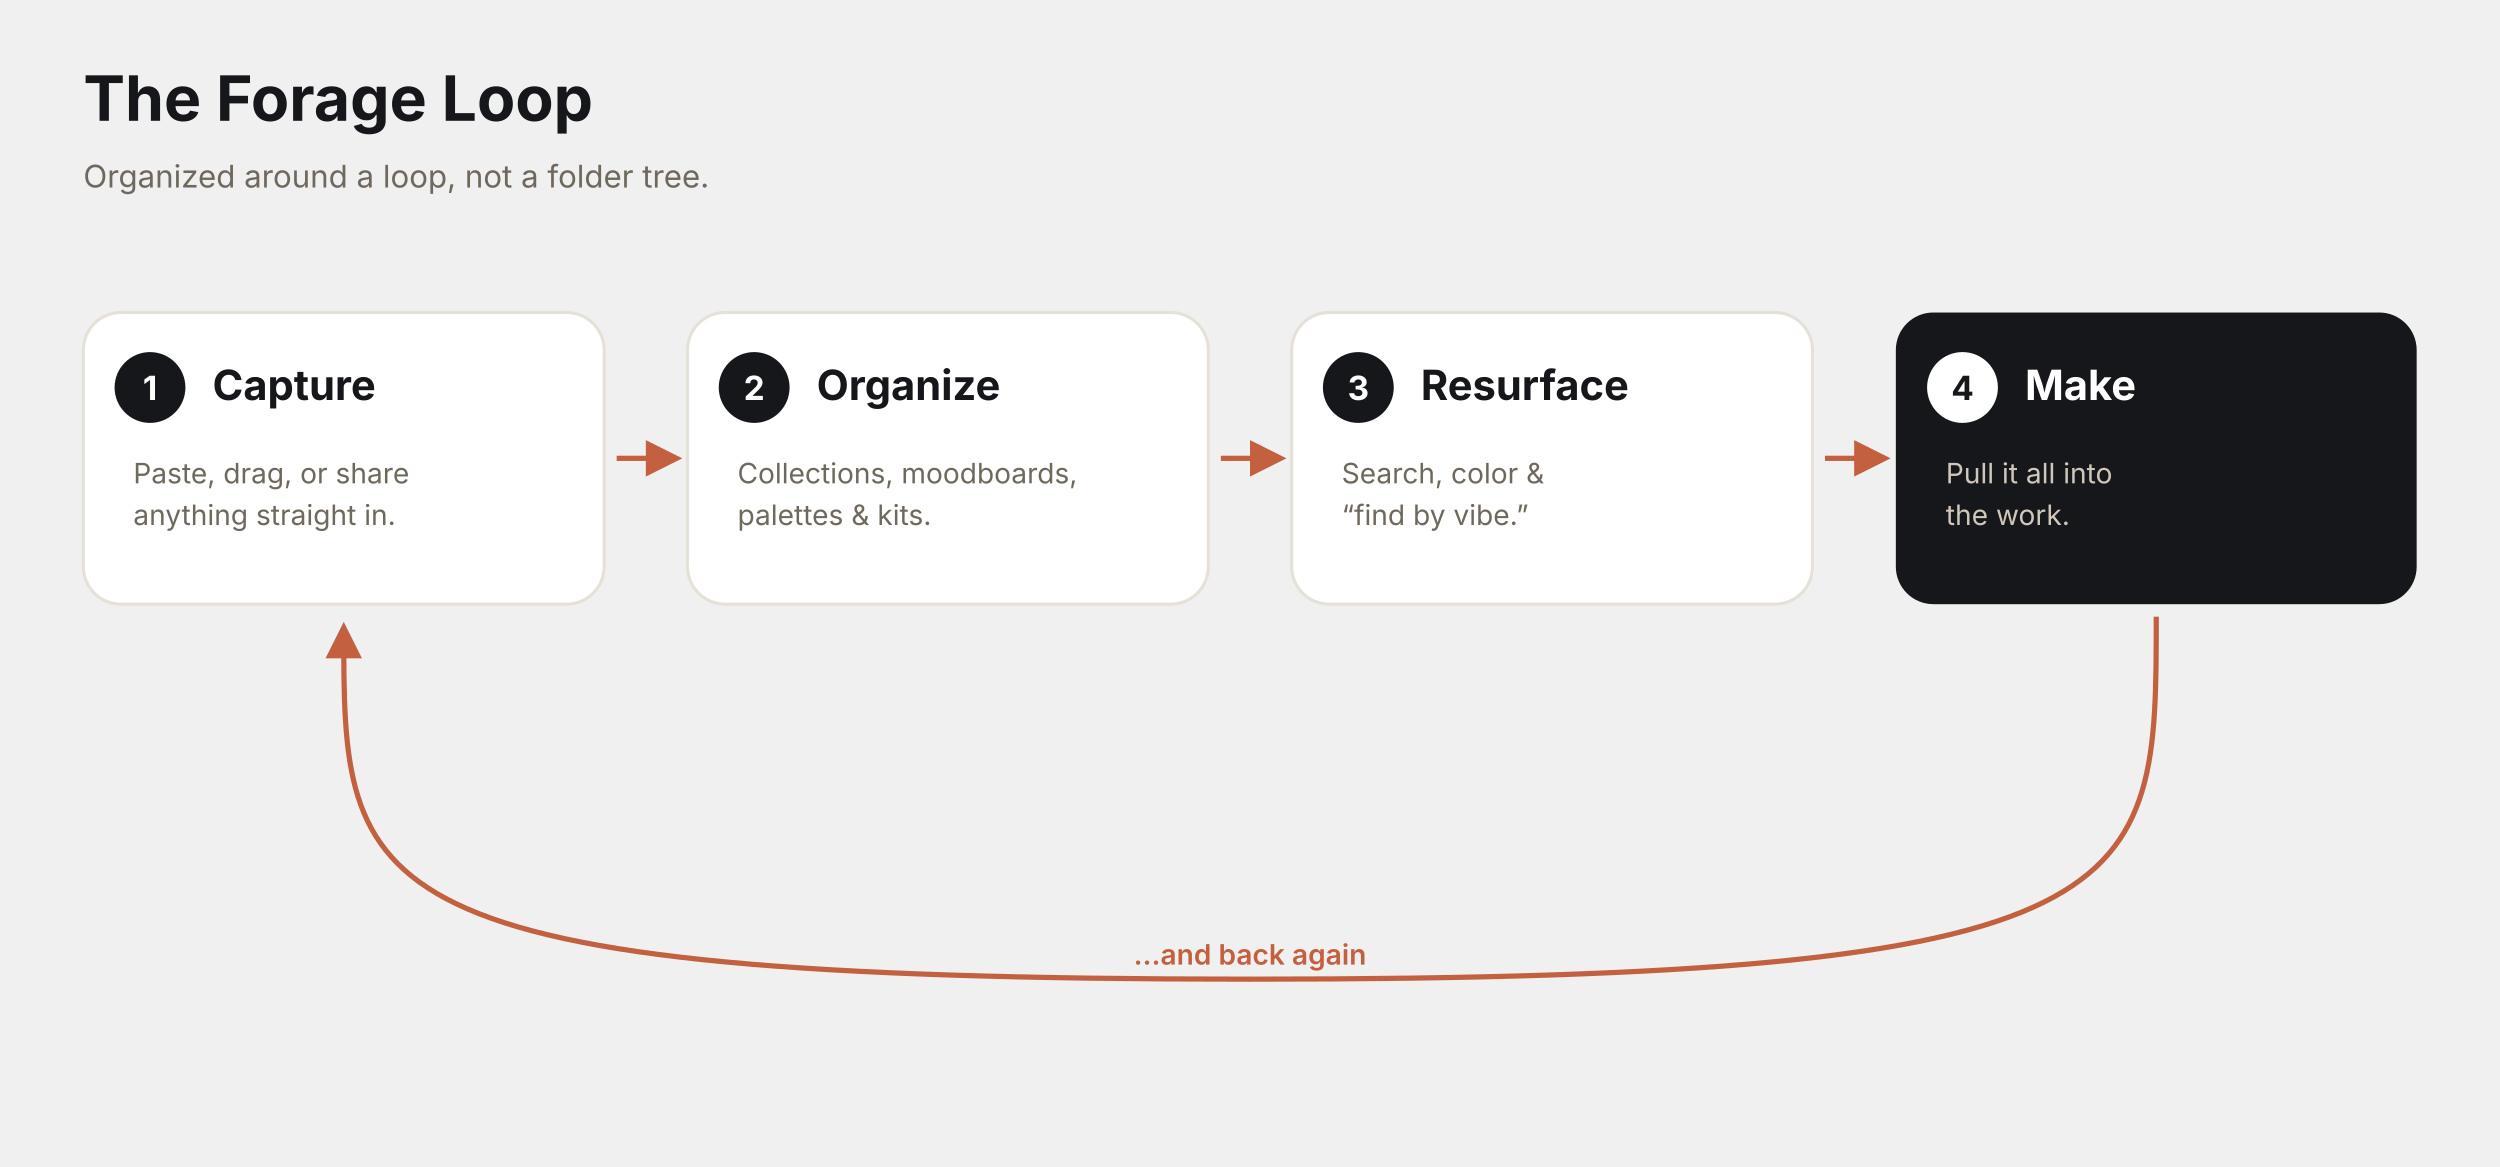
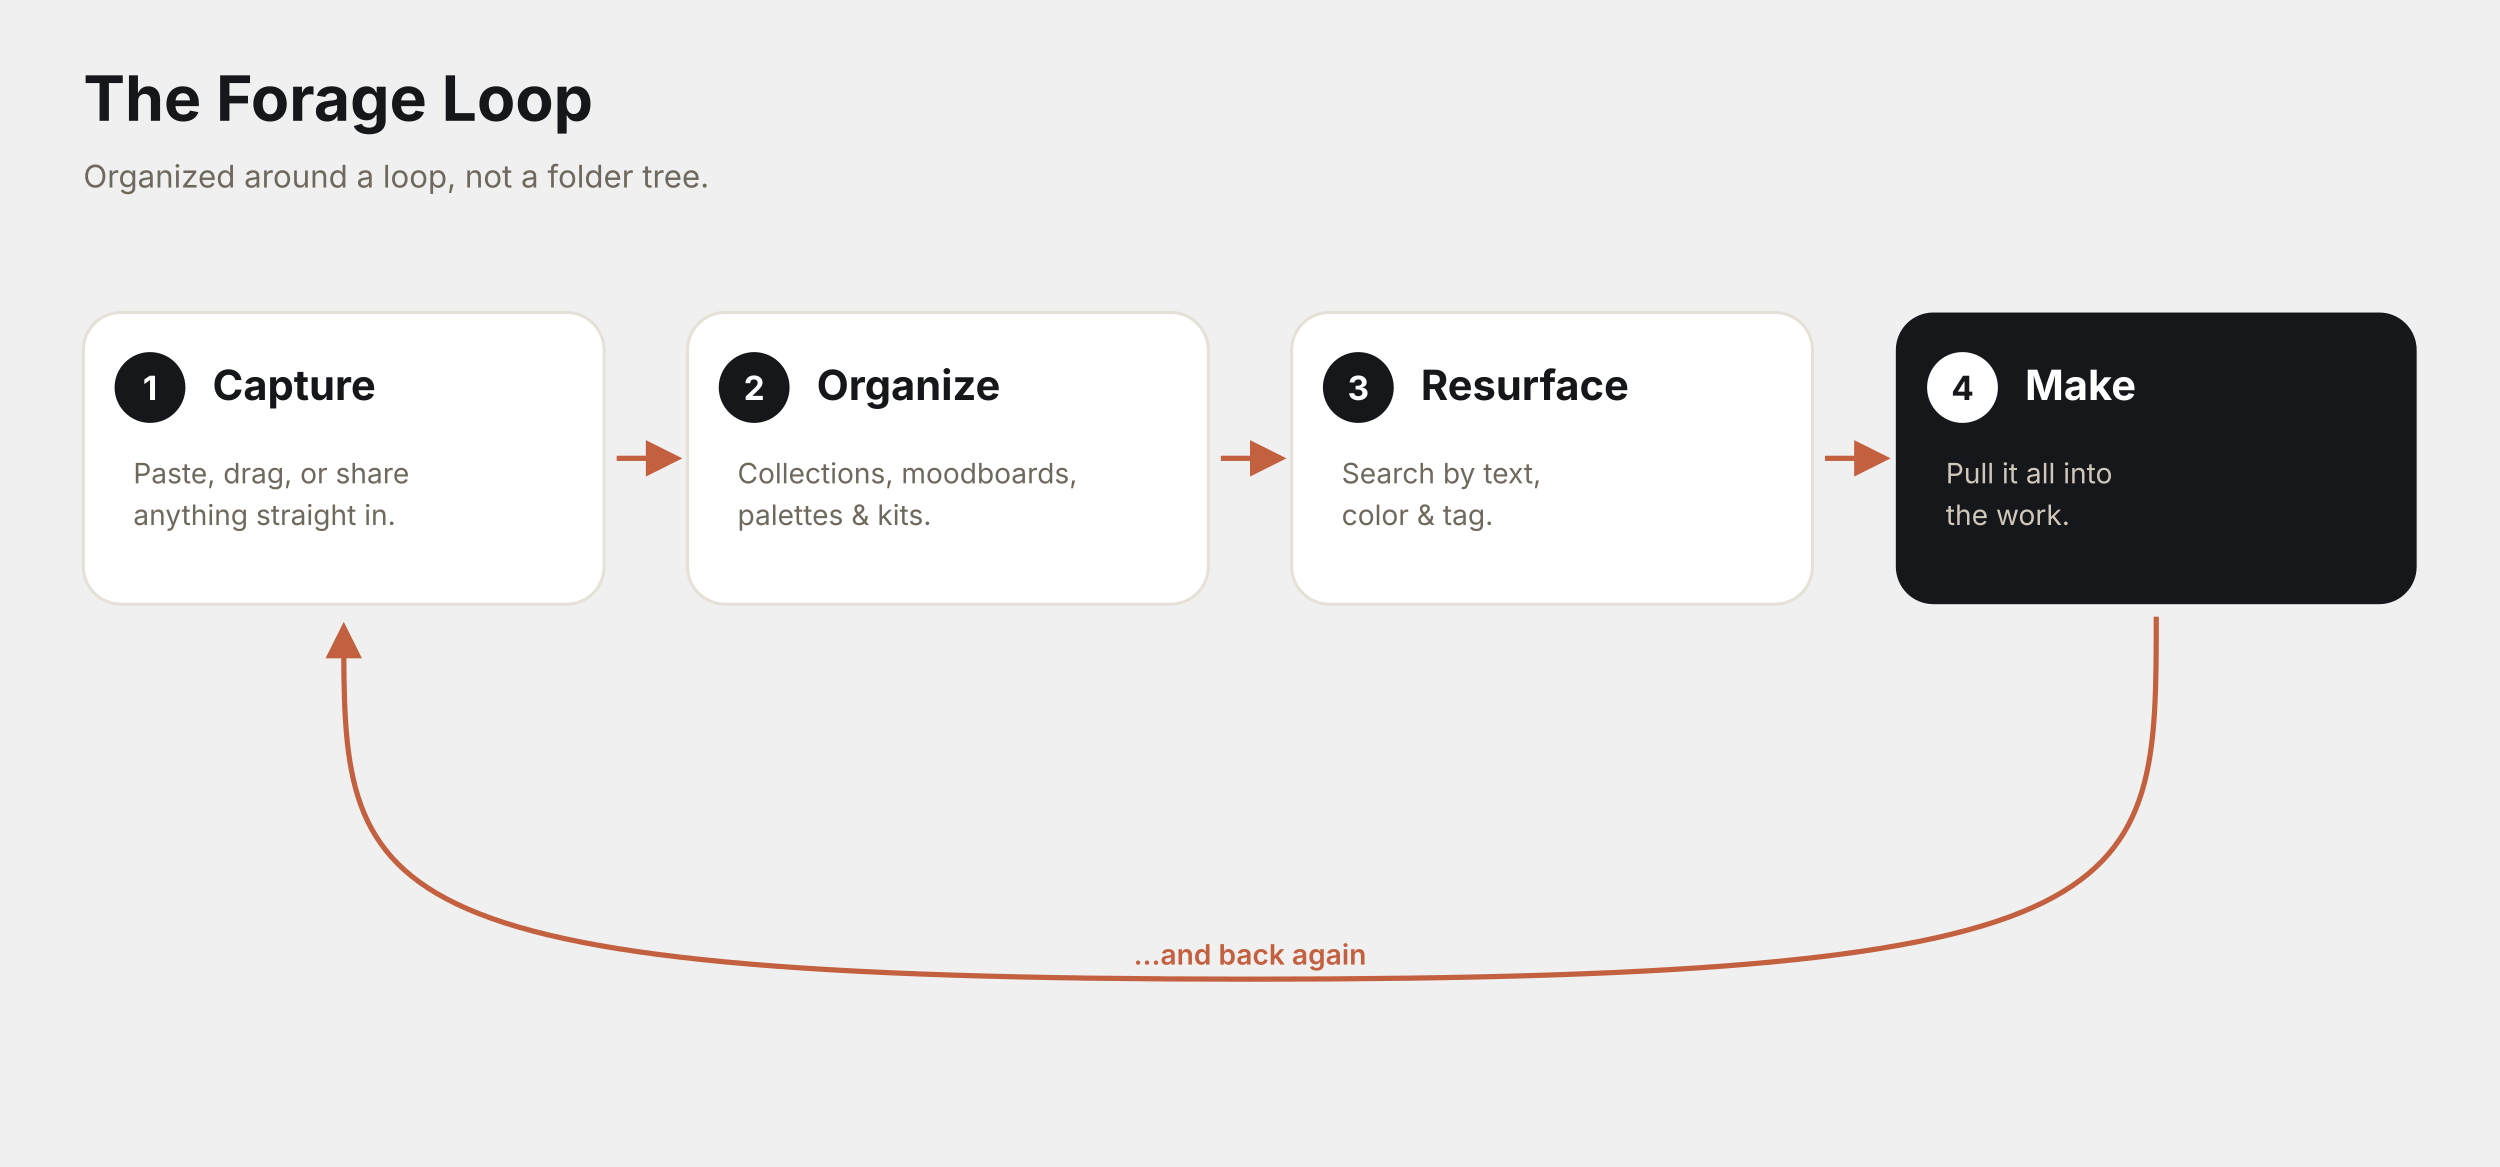
<svg xmlns="http://www.w3.org/2000/svg" viewBox="0 0 1200 560" width="1200" height="560" font-family="system-ui, -apple-system, 'Segoe UI', sans-serif">
  <defs>
    <marker id="arrow" viewBox="0 0 10 10" refX="8" refY="5" markerWidth="7" markerHeight="7" orient="auto-start-reverse">
      <path d="M0 0 L10 5 L0 10 z" fill="#c2603f" />
    </marker>
  </defs>
  <text x="40" y="58" font-size="30" font-weight="700" fill="#16171b">The Forage Loop</text>
  <text x="40" y="90" font-size="15" fill="#6f685d">Organized around a loop, not a folder tree.</text>
  <g>
    <rect x="40" y="150" width="250" height="140" rx="18" fill="#ffffff" stroke="#e6e1d8" stroke-width="1.5" />
    <circle cx="72" cy="186" r="17" fill="#16171b" />
    <text x="72" y="192" font-size="16" font-weight="700" fill="#fff" text-anchor="middle">1</text>
    <text x="102" y="192" font-size="20" font-weight="700" fill="#16171b">Capture</text>
    <text x="64" y="232" font-size="13.5" fill="#6f685d">Paste, drag, or share</text>
    <text x="64" y="252" font-size="13.5" fill="#6f685d">anything straight in.</text>
  </g>
  <g>
    <rect x="330" y="150" width="250" height="140" rx="18" fill="#ffffff" stroke="#e6e1d8" stroke-width="1.5" />
    <circle cx="362" cy="186" r="17" fill="#16171b" />
    <text x="362" y="192" font-size="16" font-weight="700" fill="#fff" text-anchor="middle">2</text>
    <text x="392" y="192" font-size="20" font-weight="700" fill="#16171b">Organize</text>
    <text x="354" y="232" font-size="13.5" fill="#6f685d">Collections, moodboards,</text>
    <text x="354" y="252" font-size="13.5" fill="#6f685d">palettes &amp; kits.</text>
  </g>
  <g>
    <rect x="620" y="150" width="250" height="140" rx="18" fill="#ffffff" stroke="#e6e1d8" stroke-width="1.5" />
    <circle cx="652" cy="186" r="17" fill="#16171b" />
    <text x="652" y="192" font-size="16" font-weight="700" fill="#fff" text-anchor="middle">3</text>
    <text x="682" y="192" font-size="20" font-weight="700" fill="#16171b">Resurface</text>
-     <text x="644" y="232" font-size="13.5" fill="#6f685d">Search, color &amp;</text>
-     <text x="644" y="252" font-size="13.5" fill="#6f685d">“find by vibe.”</text>
+     <text x="644" y="232" font-size="13.5" fill="#6f685d">Search by text,</text>
+     <text x="644" y="252" font-size="13.5" fill="#6f685d">color &amp; tag.</text>
  </g>
  <g>
    <rect x="910" y="150" width="250" height="140" rx="18" fill="#16171b" />
    <circle cx="942" cy="186" r="17" fill="#ffffff" />
    <text x="942" y="192" font-size="16" font-weight="700" fill="#16171b" text-anchor="middle">4</text>
    <text x="972" y="192" font-size="20" font-weight="700" fill="#ffffff">Make</text>
    <text x="934" y="232" font-size="13.5" fill="#cfc7ba">Pull it all into</text>
    <text x="934" y="252" font-size="13.5" fill="#cfc7ba">the work.</text>
  </g>
  <line x1="296" y1="220" x2="324" y2="220" stroke="#c2603f" stroke-width="2.5" marker-end="url(#arrow)" />
  <line x1="586" y1="220" x2="614" y2="220" stroke="#c2603f" stroke-width="2.5" marker-end="url(#arrow)" />
  <line x1="876" y1="220" x2="904" y2="220" stroke="#c2603f" stroke-width="2.5" marker-end="url(#arrow)" />
  <path d="M1035 296 C 1035 430, 1035 470, 600 470 C 165 470, 165 430, 165 302" fill="none" stroke="#c2603f" stroke-width="2.5" stroke-dasharray="2 0" marker-end="url(#arrow)" />
  <text x="600" y="463" font-size="13.5" fill="#c2603f" text-anchor="middle" font-weight="600">…and back again</text>
</svg>
